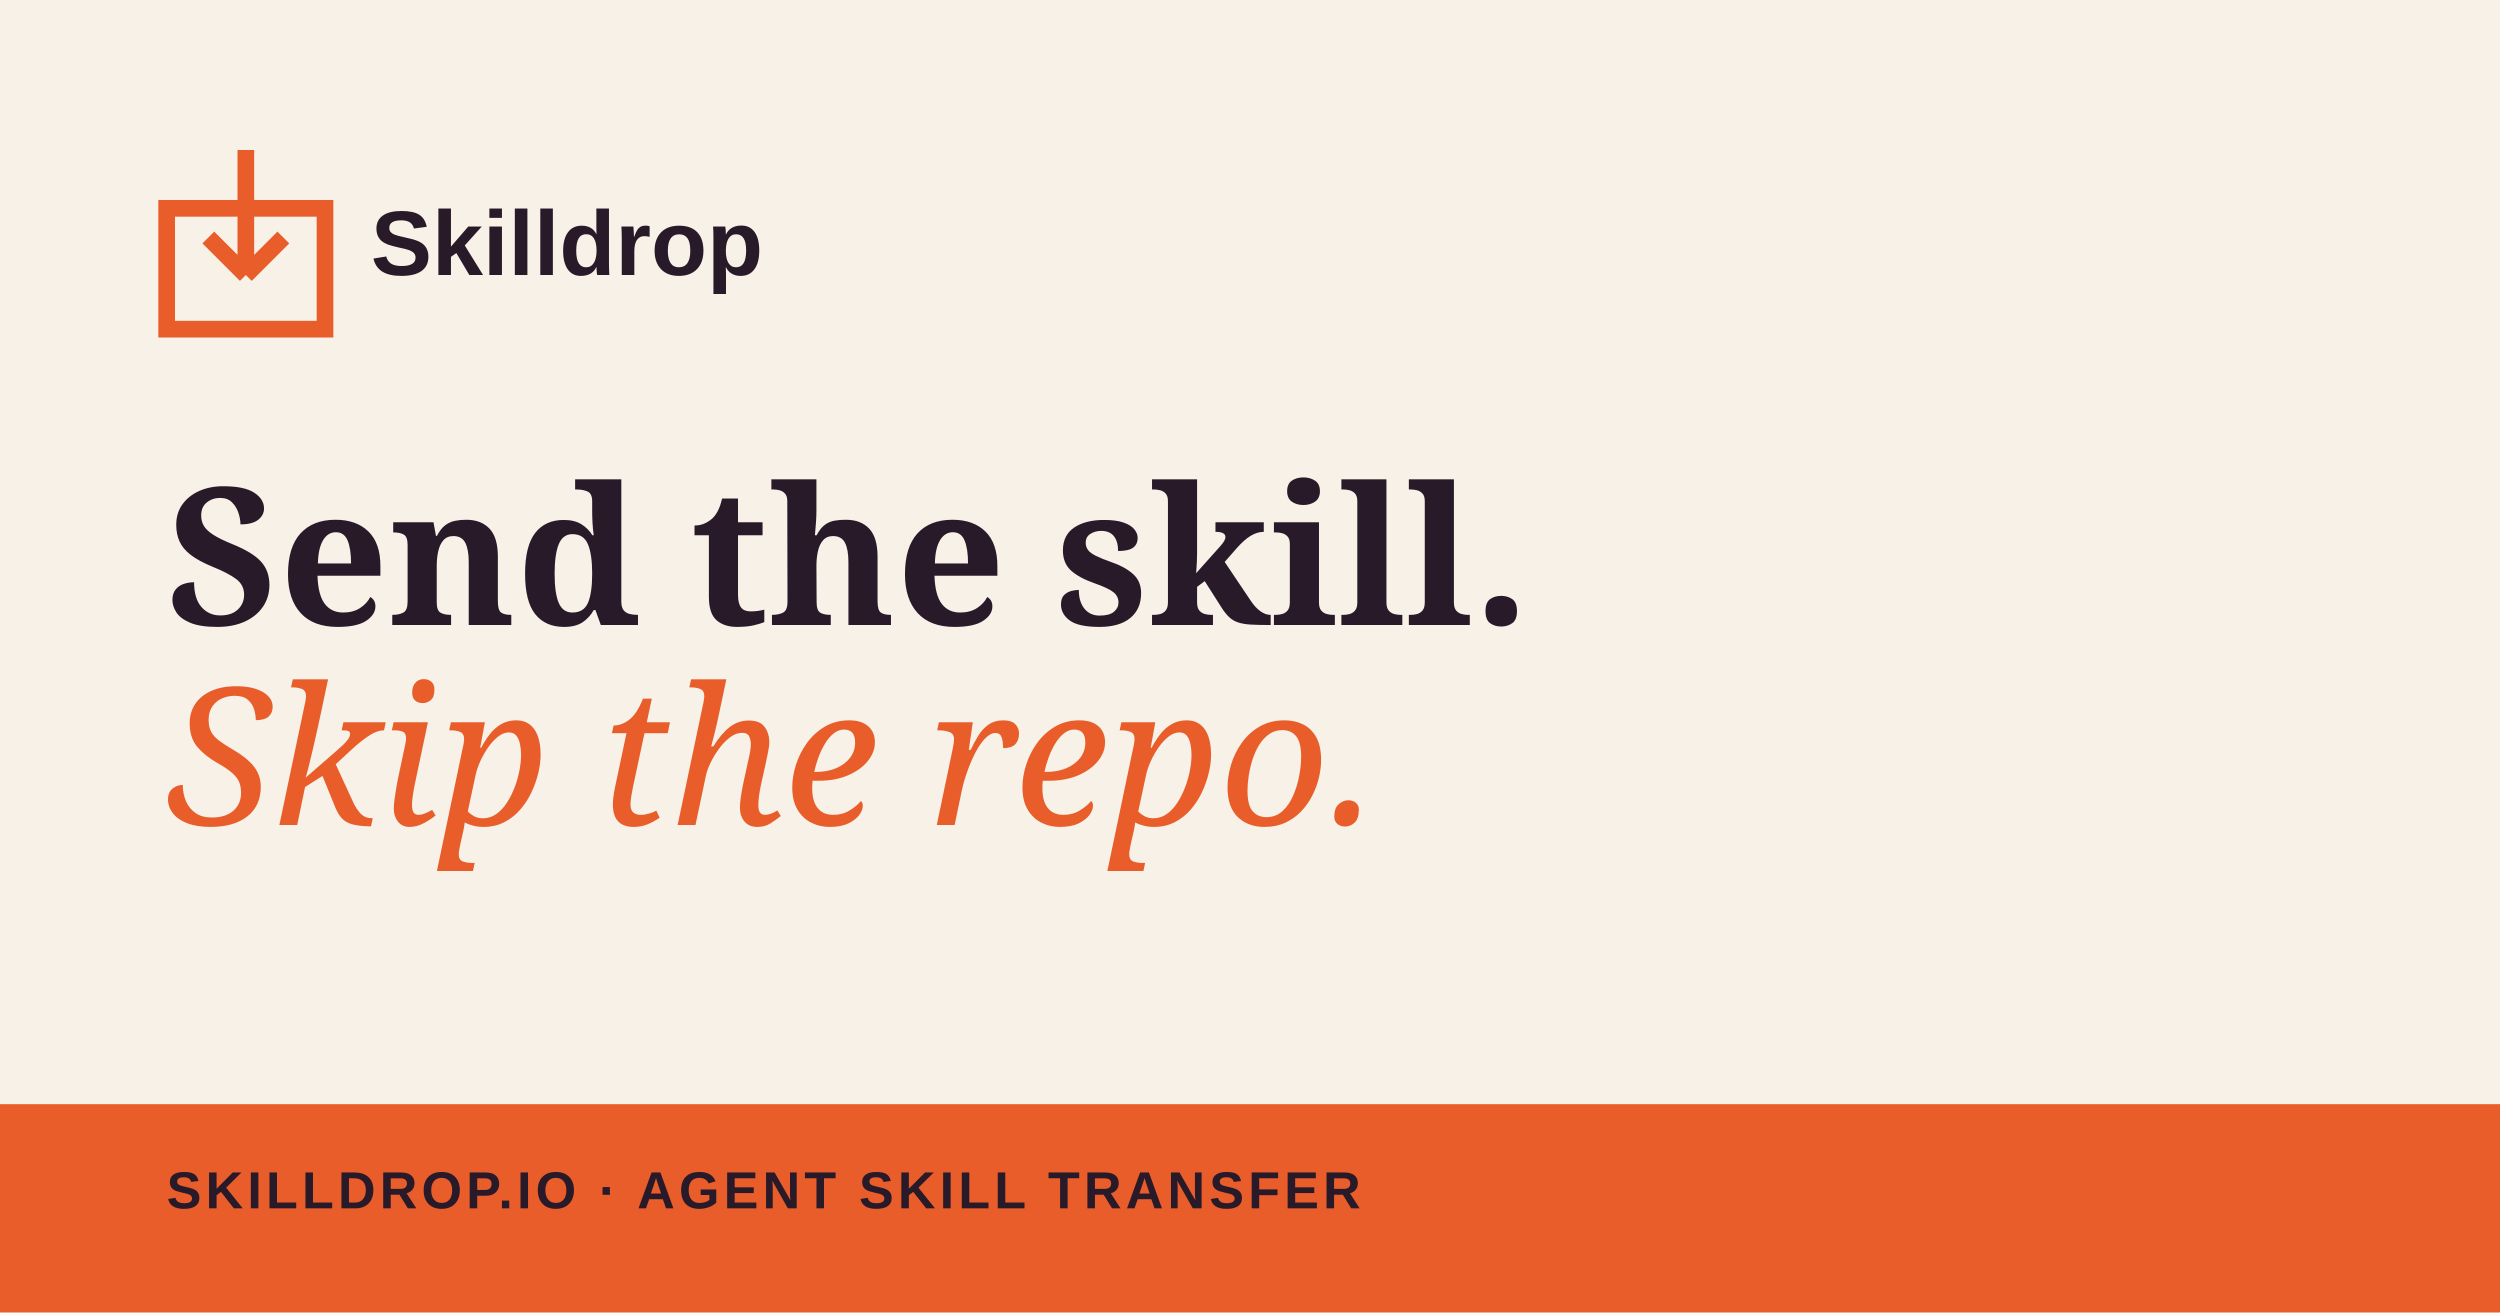
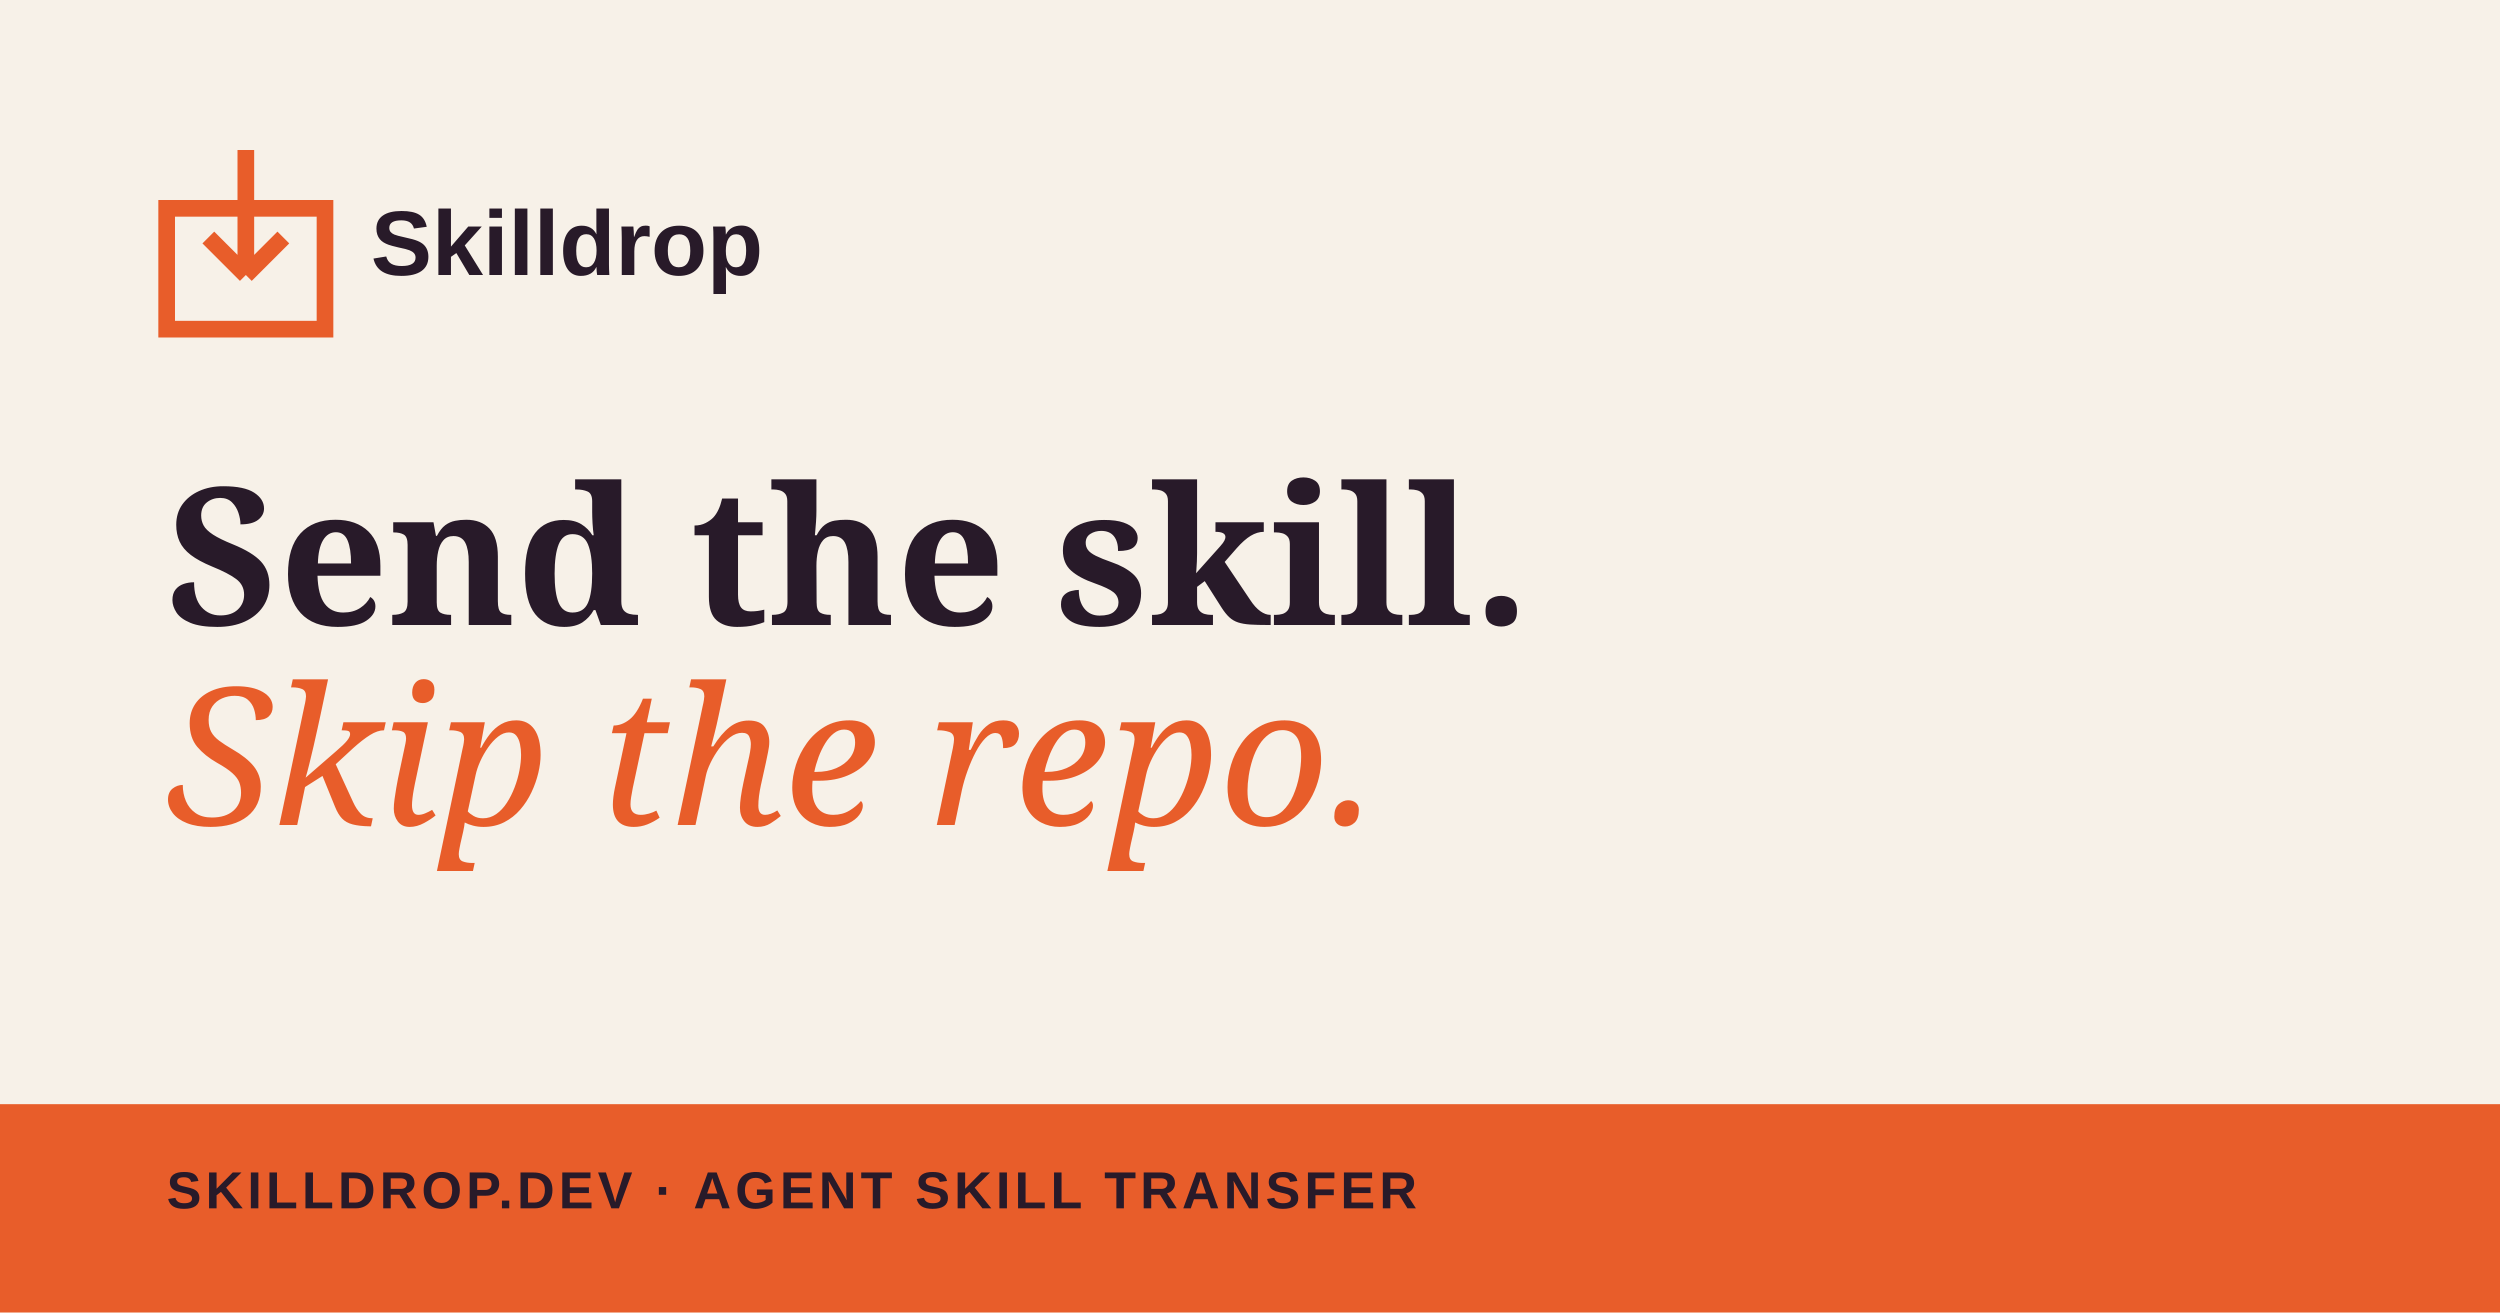
<svg xmlns="http://www.w3.org/2000/svg" width="1200" height="630" viewBox="0 0 1200 630">
  <rect width="1200" height="630" fill="#f7f1e8" />
  <path d="M0 530h1200v100H0z" fill="#e85d2a" />
  <g transform="translate(80 72)" fill="none" stroke="#e85d2a" stroke-width="8">
    <path d="M0 28h76v58H0z" />
    <path d="M38 0v60m0 0 18-18M38 60 20 42" />
  </g>
  <text x="178" y="132" fill="#281a29" font-family="Arial, sans-serif" font-size="44" font-weight="700">Skilldrop</text>
  <text x="80" y="300" fill="#281a29" font-family="Georgia, serif" font-size="92" font-weight="600">Send the skill.</text>
  <text x="80" y="396" fill="#e85d2a" font-family="Georgia, serif" font-size="92" font-style="italic">Skip the repo.</text>
-   <text x="80" y="580" fill="#281a29" font-family="Arial, sans-serif" font-size="25" font-weight="700" letter-spacing="2">SKILLDROP.IO  ·  AGENT SKILL TRANSFER</text>
+   <text x="80" y="580" fill="#281a29" font-family="Arial, sans-serif" font-size="25" font-weight="700" letter-spacing="2">SKILLDROP.DEV  ·  AGENT SKILL TRANSFER</text>
</svg>
